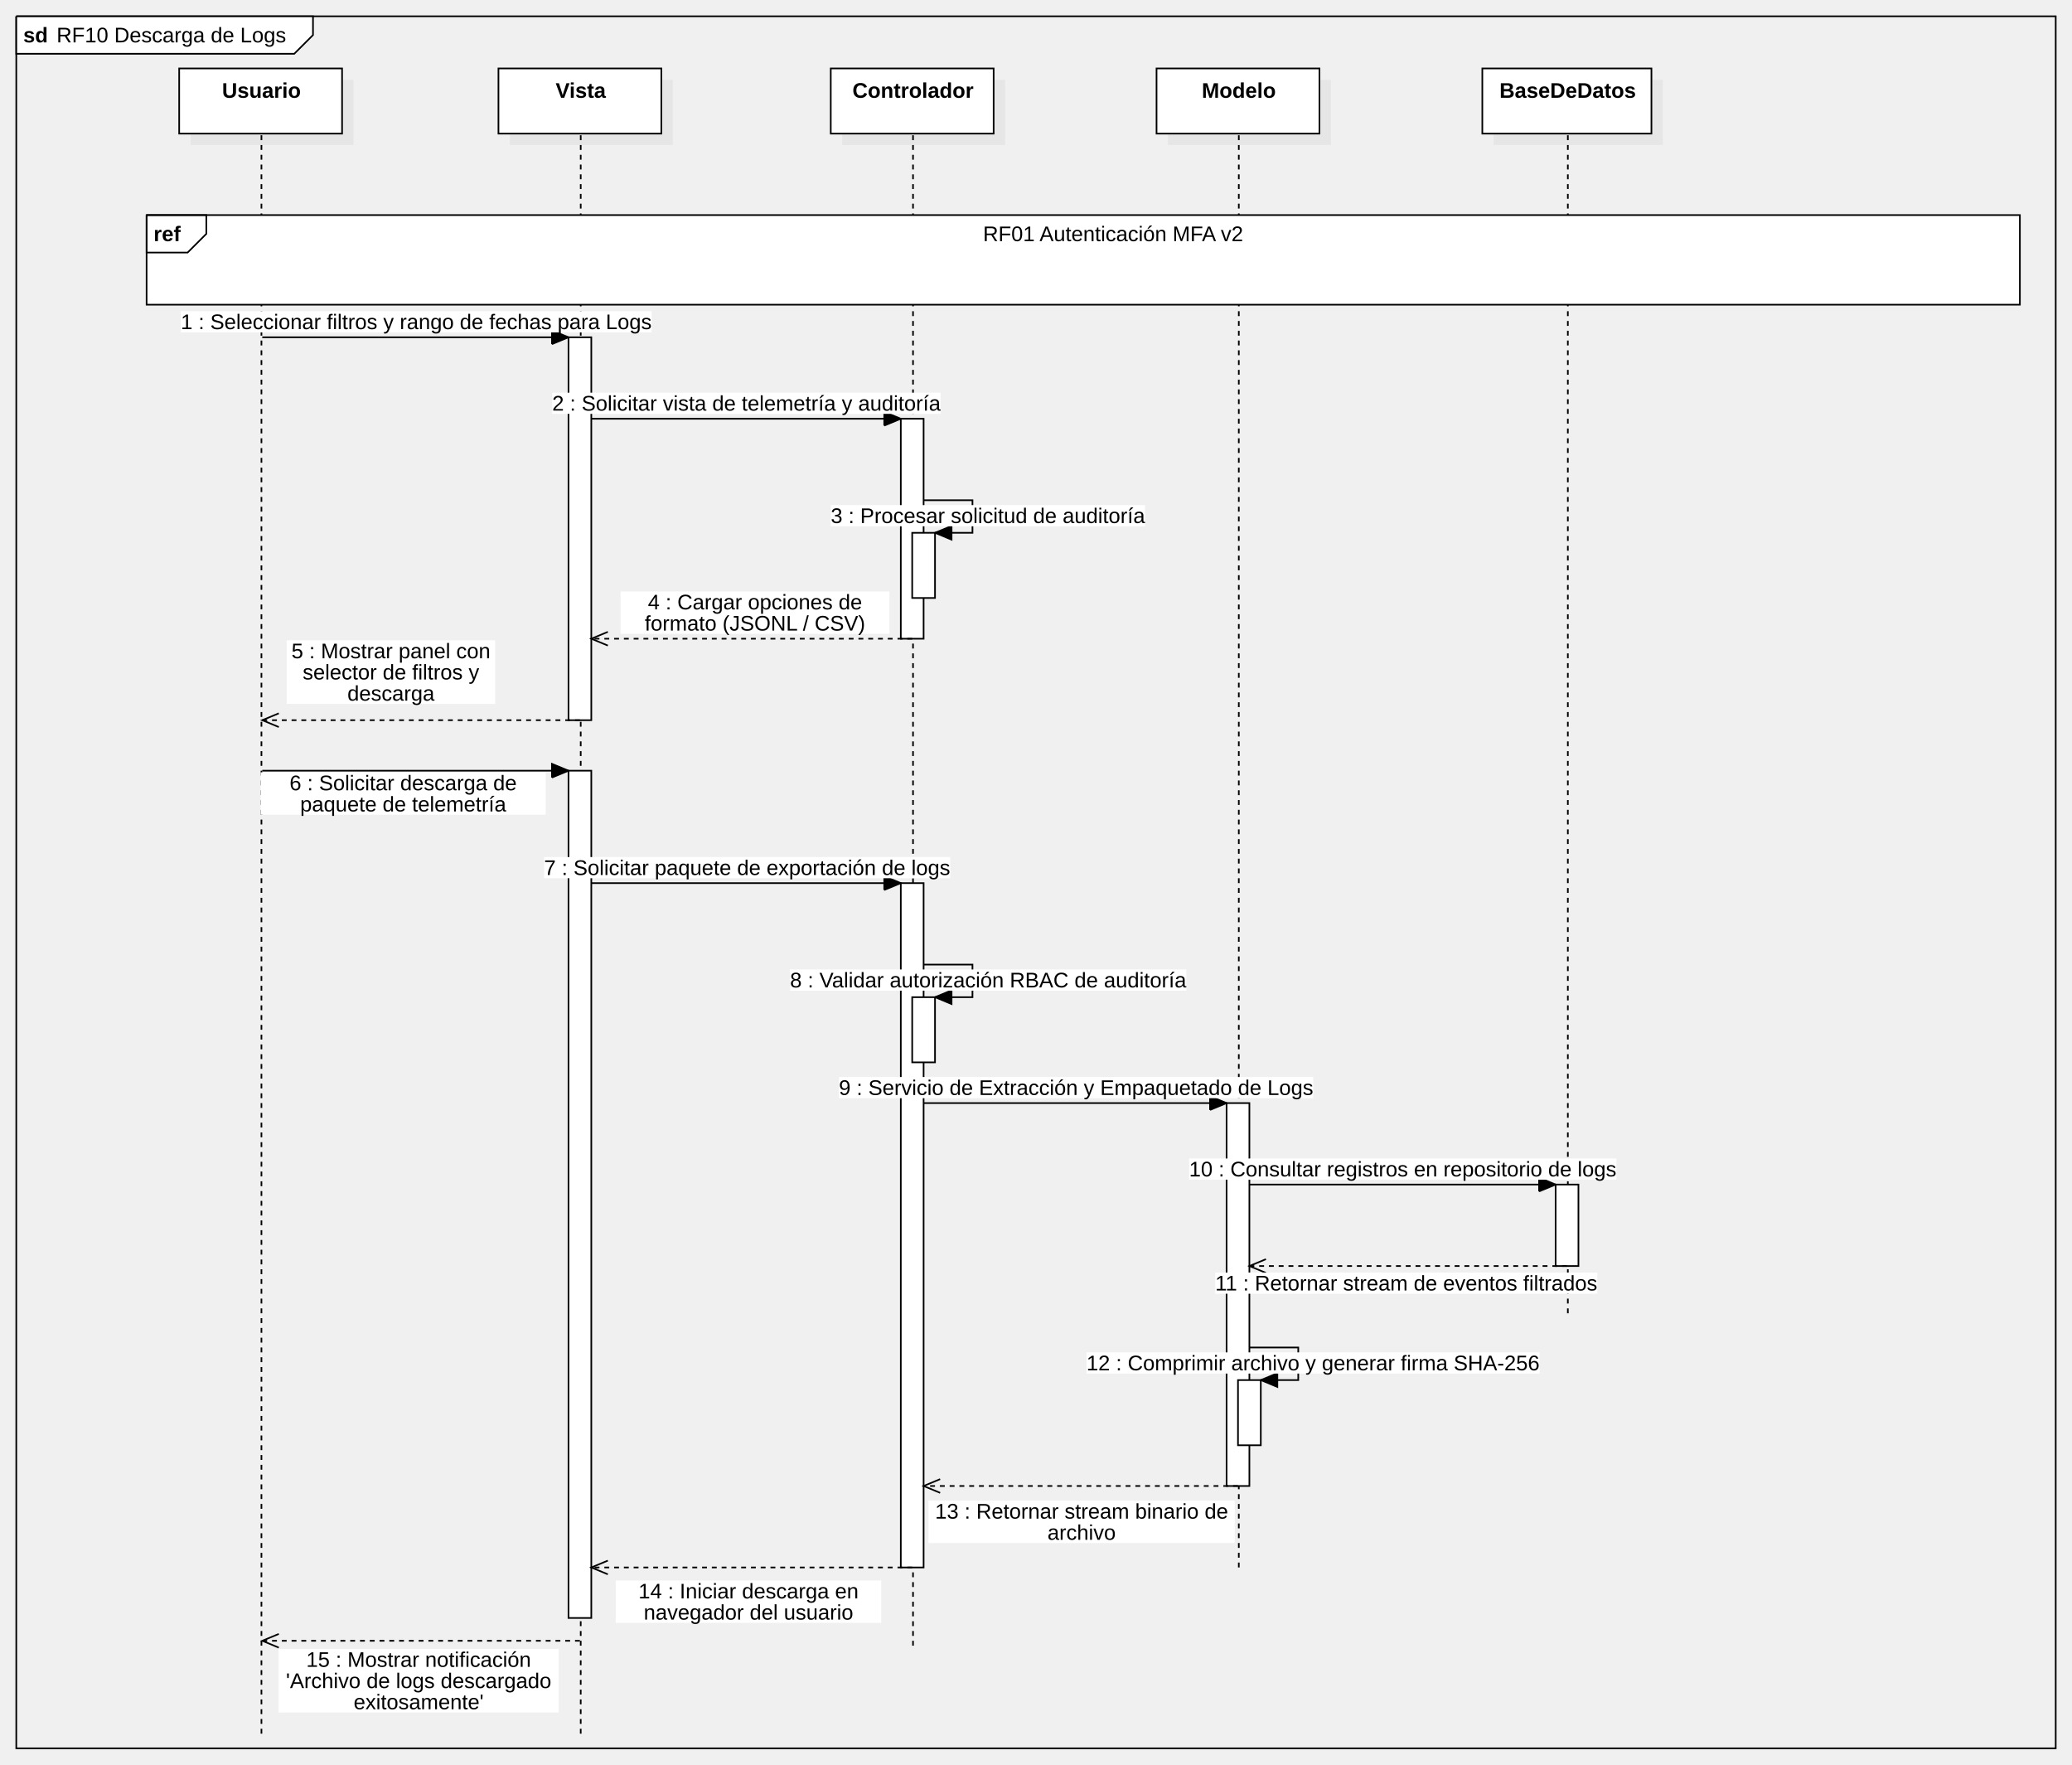
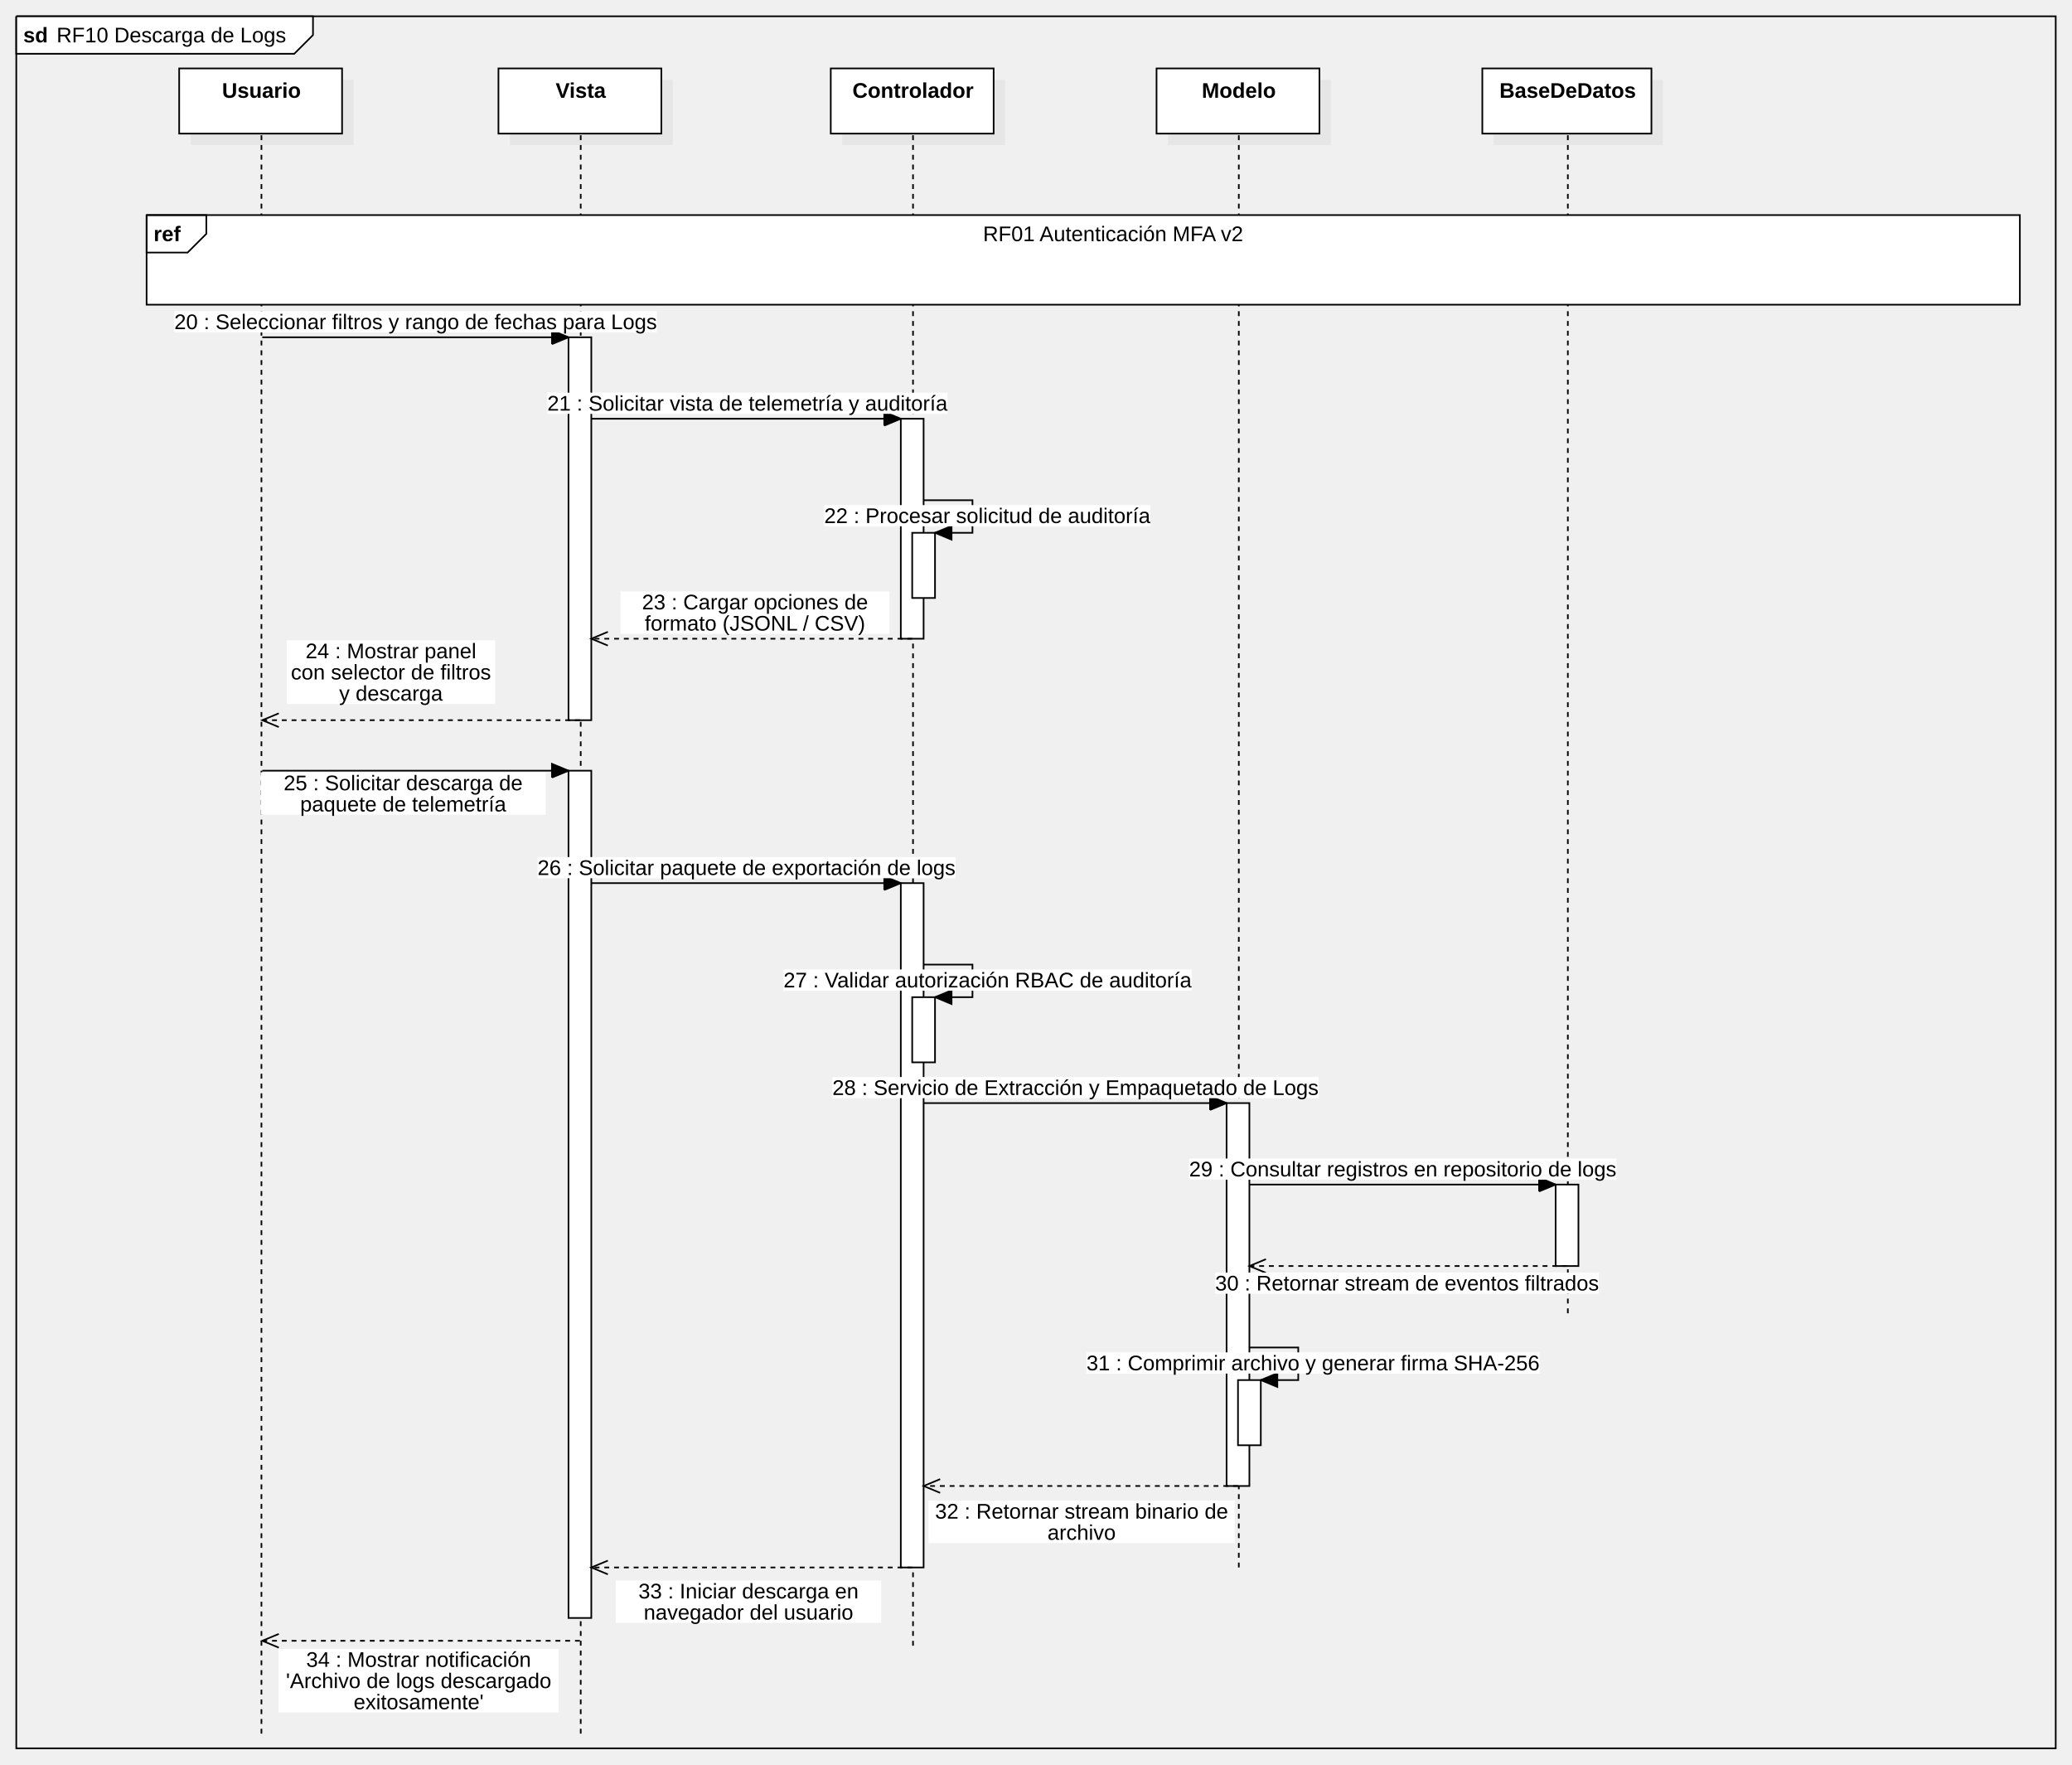
- <svg xmlns="http://www.w3.org/2000/svg" viewBox="0 0 1272 1083" version="1.1" width="1272" height="1083">
+ <svg xmlns="http://www.w3.org/2000/svg" version="1.1" width="1272" height="1083">
  <defs />
  <g>
    <g>
      <path fill="none" stroke="#000000" paint-order="fill stroke markers" d=" M 10 10 L 1262 10 L 1262 1073 L 10 1073 L 10 10" stroke-miterlimit="10" stroke-dasharray="" />
    </g>
    <g>
      <path fill="#ffffff" stroke="none" paint-order="stroke fill markers" d=" M 10 10 L 10 33 L 180.642 33 L 192.142 21.5 L 192.142 10 L 10 10" />
    </g>
    <g>
      <path fill="none" stroke="#000000" paint-order="fill stroke markers" d=" M 10 10 L 10 33 L 180.642 33 L 192.142 21.5 L 192.142 10 L 10 10 L 10 10" stroke-miterlimit="10" stroke-dasharray="" />
    </g>
    <g>
      <g>
        <path fill="none" stroke="none" />
        <text fill="#000000" stroke="none" font-family="Arial" font-size="13px" font-style="normal" font-weight="normal" text-decoration="undefined" x="95.186" y="19.5" text-anchor="middle" dominant-baseline="central" transform="matrix(1 0 0 1 10 2)">RF10 Descarga de Logs</text>
      </g>
    </g>
    <g>
      <g>
        <path fill="none" stroke="none" />
        <text fill="#000000" stroke="none" font-family="Arial" font-size="13px" font-style="normal" font-weight="bold" text-decoration="undefined" x="11.865" y="19.5" text-anchor="middle" dominant-baseline="central" transform="matrix(1 0 0 1 10 2)">sd</text>
      </g>
    </g>
    <g>
      <rect fill="#C0C0C0" stroke="none" x="107" y="47" width="100" height="40" transform="matrix(1 0 0 1 10 2)" fill-opacity="0.2" />
    </g>
    <g>
      <rect fill="#ffffff" stroke="none" x="100" y="40" width="100" height="40" transform="matrix(1 0 0 1 10 2)" />
    </g>
    <g>
      <path fill="none" stroke="#000000" paint-order="fill stroke markers" d=" M 110 42 L 210 42 L 210 82 L 110 82 L 110 42 Z Z" stroke-miterlimit="10" stroke-dasharray="" />
    </g>
    <g>
      <g>
        <path fill="none" stroke="none" />
        <text fill="#000000" stroke="none" font-family="Arial" font-size="13px" font-style="normal" font-weight="bold" text-decoration="undefined" x="150.5" y="53.5" text-anchor="middle" dominant-baseline="central" transform="matrix(1 0 0 1 10 2)">Usuario</text>
      </g>
    </g>
    <g>
      <path fill="none" stroke="#000000" paint-order="fill stroke markers" d=" M 160.5 83 L 160.5 1065" stroke-miterlimit="10" stroke-dasharray="3" />
    </g>
    <g>
      <rect fill="#C0C0C0" stroke="none" x="303" y="47" width="100" height="40" transform="matrix(1 0 0 1 10 2)" fill-opacity="0.2" />
    </g>
    <g>
      <rect fill="#ffffff" stroke="none" x="296" y="40" width="100" height="40" transform="matrix(1 0 0 1 10 2)" />
    </g>
    <g>
      <path fill="none" stroke="#000000" paint-order="fill stroke markers" d=" M 306 42 L 406 42 L 406 82 L 306 82 L 306 42 Z Z" stroke-miterlimit="10" stroke-dasharray="" />
    </g>
    <g>
      <g>
        <path fill="none" stroke="none" />
        <text fill="#000000" stroke="none" font-family="Arial" font-size="13px" font-style="normal" font-weight="bold" text-decoration="undefined" x="346.5" y="53.5" text-anchor="middle" dominant-baseline="central" transform="matrix(1 0 0 1 10 2)">Vista</text>
      </g>
    </g>
    <g>
      <path fill="none" stroke="#000000" paint-order="fill stroke markers" d=" M 356.5 83 L 356.5 1065" stroke-miterlimit="10" stroke-dasharray="3" />
    </g>
    <g>
      <rect fill="#C0C0C0" stroke="none" x="507" y="47" width="100" height="40" transform="matrix(1 0 0 1 10 2)" fill-opacity="0.2" />
    </g>
    <g>
      <rect fill="#ffffff" stroke="none" x="500" y="40" width="100" height="40" transform="matrix(1 0 0 1 10 2)" />
    </g>
    <g>
      <path fill="none" stroke="#000000" paint-order="fill stroke markers" d=" M 510 42 L 610 42 L 610 82 L 510 82 L 510 42 Z Z" stroke-miterlimit="10" stroke-dasharray="" />
    </g>
    <g>
      <g>
        <path fill="none" stroke="none" />
        <text fill="#000000" stroke="none" font-family="Arial" font-size="13px" font-style="normal" font-weight="bold" text-decoration="undefined" x="550.5" y="53.5" text-anchor="middle" dominant-baseline="central" transform="matrix(1 0 0 1 10 2)">Controlador</text>
      </g>
    </g>
    <g>
      <path fill="none" stroke="#000000" paint-order="fill stroke markers" d=" M 560.5 83 L 560.5 1010" stroke-miterlimit="10" stroke-dasharray="3" />
    </g>
    <g>
      <rect fill="#C0C0C0" stroke="none" x="707" y="47" width="100" height="40" transform="matrix(1 0 0 1 10 2)" fill-opacity="0.2" />
    </g>
    <g>
      <rect fill="#ffffff" stroke="none" x="700" y="40" width="100" height="40" transform="matrix(1 0 0 1 10 2)" />
    </g>
    <g>
      <path fill="none" stroke="#000000" paint-order="fill stroke markers" d=" M 710 42 L 810 42 L 810 82 L 710 82 L 710 42 Z Z" stroke-miterlimit="10" stroke-dasharray="" />
    </g>
    <g>
      <g>
        <path fill="none" stroke="none" />
        <text fill="#000000" stroke="none" font-family="Arial" font-size="13px" font-style="normal" font-weight="bold" text-decoration="undefined" x="750.5" y="53.5" text-anchor="middle" dominant-baseline="central" transform="matrix(1 0 0 1 10 2)">Modelo</text>
      </g>
    </g>
    <g>
      <path fill="none" stroke="#000000" paint-order="fill stroke markers" d=" M 760.5 83 L 760.5 962" stroke-miterlimit="10" stroke-dasharray="3" />
    </g>
    <g>
      <rect fill="#C0C0C0" stroke="none" x="907" y="47" width="103.814" height="40" transform="matrix(1 0 0 1 10 2)" fill-opacity="0.2" />
    </g>
    <g>
      <rect fill="#ffffff" stroke="none" x="900" y="40" width="103.814" height="40" transform="matrix(1 0 0 1 10 2)" />
    </g>
    <g>
      <path fill="none" stroke="#000000" paint-order="fill stroke markers" d=" M 910 42 L 1013.814 42 L 1013.814 82 L 910 82 L 910 42 Z Z" stroke-miterlimit="10" stroke-dasharray="" />
    </g>
    <g>
      <g>
        <path fill="none" stroke="none" />
        <text fill="#000000" stroke="none" font-family="Arial" font-size="13px" font-style="normal" font-weight="bold" text-decoration="undefined" x="952.407" y="53.5" text-anchor="middle" dominant-baseline="central" transform="matrix(1 0 0 1 10 2)">BaseDeDatos</text>
      </g>
    </g>
    <g>
      <path fill="none" stroke="#000000" paint-order="fill stroke markers" d=" M 962.5 83 L 962.5 808" stroke-miterlimit="10" stroke-dasharray="3" />
    </g>
    <g>
      <rect fill="#ffffff" stroke="none" x="80" y="130" width="1150" height="55" transform="matrix(1 0 0 1 10 2)" />
    </g>
    <g>
      <path fill="none" stroke="#000000" paint-order="fill stroke markers" d=" M 90 132 L 1240 132 L 1240 187 L 90 187 L 90 132 Z Z" stroke-miterlimit="10" stroke-dasharray="" />
    </g>
    <g>
      <path fill="none" stroke="#000000" paint-order="fill stroke markers" d=" M 90 132 L 90 155 L 115.171 155 L 126.671 143.5 L 126.671 132 L 90 132 L 90 132" stroke-miterlimit="10" stroke-dasharray="" />
    </g>
    <g>
      <g>
        <path fill="none" stroke="none" />
        <text fill="#000000" stroke="none" font-family="Arial" font-size="13px" font-style="normal" font-weight="normal" text-decoration="undefined" x="673.335" y="141.5" text-anchor="middle" dominant-baseline="central" transform="matrix(1 0 0 1 10 2)">RF01 Autenticación MFA v2</text>
      </g>
    </g>
    <g>
      <g>
        <path fill="none" stroke="none" />
        <text fill="#000000" stroke="none" font-family="Arial" font-size="13px" font-style="normal" font-weight="bold" text-decoration="undefined" x="92.585" y="141.5" text-anchor="middle" dominant-baseline="central" transform="matrix(1 0 0 1 10 2)">ref</text>
      </g>
    </g>
    <g>
      <path fill="none" stroke="#000000" paint-order="fill stroke markers" d=" M 161 207 L 349 207" stroke-miterlimit="10" stroke-dasharray="" />
    </g>
    <g>
      <path fill="#000000" stroke="none" paint-order="stroke fill markers" d=" M 338.837 211.21 L 349 207 L 338.837 202.79" />
    </g>
    <g>
      <path fill="none" stroke="#000000" paint-order="fill stroke markers" d=" M 338.837 211.21 L 349 207 L 338.837 202.79 L 338.837 211.21" stroke-miterlimit="10" stroke-dasharray="" />
    </g>
    <g>
-       <rect fill="#ffffff" stroke="none" x="101" y="189" width="289.053" height="13" transform="matrix(1 0 0 1 10 2)" />
-     </g>
-     <g>
-       <g>
-         <path fill="none" stroke="none" />
-         <text fill="#000000" stroke="none" font-family="Arial" font-size="13px" font-style="normal" font-weight="normal" text-decoration="undefined" x="245.527" y="195.5" text-anchor="middle" dominant-baseline="central" transform="matrix(1 0 0 1 10 2)">1 : Seleccionar filtros y rango de fechas para Logs</text>
+       <rect fill="#ffffff" stroke="none" x="97" y="189" width="296.283" height="13" transform="matrix(1 0 0 1 10 2)" />
+     </g>
+     <g>
+       <g>
+         <path fill="none" stroke="none" />
+         <text fill="#000000" stroke="none" font-family="Arial" font-size="13px" font-style="normal" font-weight="normal" text-decoration="undefined" x="245.142" y="195.5" text-anchor="middle" dominant-baseline="central" transform="matrix(1 0 0 1 10 2)">20 : Seleccionar filtros y rango de fechas para Logs</text>
      </g>
    </g>
    <g>
      <rect fill="#ffffff" stroke="none" x="339" y="205" width="14" height="235" transform="matrix(1 0 0 1 10 2)" />
    </g>
    <g>
      <path fill="none" stroke="#000000" paint-order="fill stroke markers" d=" M 349 207 L 363 207 L 363 442 L 349 442 L 349 207 Z Z" stroke-miterlimit="10" stroke-dasharray="" />
    </g>
    <g>
      <path fill="none" stroke="#000000" paint-order="fill stroke markers" d=" M 363 257 L 553 257" stroke-miterlimit="10" stroke-dasharray="" />
    </g>
    <g>
      <path fill="#000000" stroke="none" paint-order="stroke fill markers" d=" M 542.837 261.21 L 553 257 L 542.837 252.79" />
    </g>
    <g>
      <path fill="none" stroke="#000000" paint-order="fill stroke markers" d=" M 542.837 261.21 L 553 257 L 542.837 252.79 L 542.837 261.21" stroke-miterlimit="10" stroke-dasharray="" />
    </g>
    <g>
-       <rect fill="#ffffff" stroke="none" x="329" y="239" width="238.443" height="13" transform="matrix(1 0 0 1 10 2)" />
-     </g>
-     <g>
-       <g>
-         <path fill="none" stroke="none" />
-         <text fill="#000000" stroke="none" font-family="Arial" font-size="13px" font-style="normal" font-weight="normal" text-decoration="undefined" x="448.222" y="245.5" text-anchor="middle" dominant-baseline="central" transform="matrix(1 0 0 1 10 2)">2 : Solicitar vista de telemetría y auditoría</text>
+       <rect fill="#ffffff" stroke="none" x="326" y="239" width="245.673" height="13" transform="matrix(1 0 0 1 10 2)" />
+     </g>
+     <g>
+       <g>
+         <path fill="none" stroke="none" />
+         <text fill="#000000" stroke="none" font-family="Arial" font-size="13px" font-style="normal" font-weight="normal" text-decoration="undefined" x="448.837" y="245.5" text-anchor="middle" dominant-baseline="central" transform="matrix(1 0 0 1 10 2)">21 : Solicitar vista de telemetría y auditoría</text>
      </g>
    </g>
    <g>
      <rect fill="#ffffff" stroke="none" x="543" y="255" width="14" height="135" transform="matrix(1 0 0 1 10 2)" />
    </g>
    <g>
      <path fill="none" stroke="#000000" paint-order="fill stroke markers" d=" M 553 257 L 567 257 L 567 392 L 553 392 L 553 257 Z Z" stroke-miterlimit="10" stroke-dasharray="" />
    </g>
    <g>
      <path fill="none" stroke="#000000" paint-order="fill stroke markers" d=" M 567 307 L 597 307 L 597 327 L 574 327" stroke-miterlimit="10" stroke-dasharray="" />
    </g>
    <g>
      <path fill="#000000" stroke="none" paint-order="stroke fill markers" d=" M 584.163 322.79 L 574 327 L 584.163 331.21" />
    </g>
    <g>
      <path fill="none" stroke="#000000" paint-order="fill stroke markers" d=" M 584.163 322.79 L 574 327 L 584.163 331.21 L 584.163 322.79" stroke-miterlimit="10" stroke-dasharray="" />
    </g>
    <g>
-       <rect fill="#ffffff" stroke="none" x="500" y="308" width="192.937" height="13" transform="matrix(1 0 0 1 10 2)" />
-     </g>
-     <g>
-       <g>
-         <path fill="none" stroke="none" />
-         <text fill="#000000" stroke="none" font-family="Arial" font-size="13px" font-style="normal" font-weight="normal" text-decoration="undefined" x="596.469" y="314.5" text-anchor="middle" dominant-baseline="central" transform="matrix(1 0 0 1 10 2)">3 : Procesar solicitud de auditoría</text>
+       <rect fill="#ffffff" stroke="none" x="496" y="308" width="200.167" height="13" transform="matrix(1 0 0 1 10 2)" />
+     </g>
+     <g>
+       <g>
+         <path fill="none" stroke="none" />
+         <text fill="#000000" stroke="none" font-family="Arial" font-size="13px" font-style="normal" font-weight="normal" text-decoration="undefined" x="596.083" y="314.5" text-anchor="middle" dominant-baseline="central" transform="matrix(1 0 0 1 10 2)">22 : Procesar solicitud de auditoría</text>
      </g>
    </g>
    <g>
      <rect fill="#ffffff" stroke="none" x="550" y="325" width="14" height="40" transform="matrix(1 0 0 1 10 2)" />
    </g>
    <g>
      <path fill="none" stroke="#000000" paint-order="fill stroke markers" d=" M 560 327 L 574 327 L 574 367 L 560 367 L 560 327 Z Z" stroke-miterlimit="10" stroke-dasharray="" />
    </g>
    <g>
      <path fill="none" stroke="#000000" paint-order="fill stroke markers" d=" M 560 392 L 363 392" stroke-miterlimit="10" stroke-dasharray="3" />
    </g>
    <g>
      <path fill="none" stroke="#000000" paint-order="fill stroke markers" d=" M 373.163 387.79 L 363 392 L 373.163 396.21" stroke-miterlimit="10" stroke-dasharray="" />
    </g>
    <g>
      <rect fill="#ffffff" stroke="none" x="371" y="361" width="165" height="26" transform="matrix(1 0 0 1 10 2)" />
    </g>
    <g>
      <g>
        <path fill="none" stroke="none" />
-         <text fill="#000000" stroke="none" font-family="Arial" font-size="13px" font-style="normal" font-weight="normal" text-decoration="undefined" x="453.5" y="367.5" text-anchor="middle" dominant-baseline="central" transform="matrix(1 0 0 1 10 2)">4 : Cargar opciones de</text>
+         <text fill="#000000" stroke="none" font-family="Arial" font-size="13px" font-style="normal" font-weight="normal" text-decoration="undefined" x="453.5" y="367.5" text-anchor="middle" dominant-baseline="central" transform="matrix(1 0 0 1 10 2)">23 : Cargar opciones de</text>
        <text fill="#000000" stroke="none" font-family="Arial" font-size="13px" font-style="normal" font-weight="normal" text-decoration="undefined" x="453.5" y="380.5" text-anchor="middle" dominant-baseline="central" transform="matrix(1 0 0 1 10 2)">formato (JSONL / CSV)</text>
      </g>
    </g>
    <g>
      <path fill="none" stroke="#000000" paint-order="fill stroke markers" d=" M 356 442 L 161 442" stroke-miterlimit="10" stroke-dasharray="3" />
    </g>
    <g>
      <path fill="none" stroke="#000000" paint-order="fill stroke markers" d=" M 171.163 437.79 L 161 442 L 171.163 446.21" stroke-miterlimit="10" stroke-dasharray="" />
    </g>
    <g>
      <rect fill="#ffffff" stroke="none" x="166" y="391" width="128" height="39" transform="matrix(1 0 0 1 10 2)" />
    </g>
    <g>
      <g>
        <path fill="none" stroke="none" />
-         <text fill="#000000" stroke="none" font-family="Arial" font-size="13px" font-style="normal" font-weight="normal" text-decoration="undefined" x="230" y="397.5" text-anchor="middle" dominant-baseline="central" transform="matrix(1 0 0 1 10 2)">5 : Mostrar panel con</text>
-         <text fill="#000000" stroke="none" font-family="Arial" font-size="13px" font-style="normal" font-weight="normal" text-decoration="undefined" x="230" y="410.5" text-anchor="middle" dominant-baseline="central" transform="matrix(1 0 0 1 10 2)">selector de filtros y</text>
-         <text fill="#000000" stroke="none" font-family="Arial" font-size="13px" font-style="normal" font-weight="normal" text-decoration="undefined" x="230" y="423.5" text-anchor="middle" dominant-baseline="central" transform="matrix(1 0 0 1 10 2)">descarga</text>
+         <text fill="#000000" stroke="none" font-family="Arial" font-size="13px" font-style="normal" font-weight="normal" text-decoration="undefined" x="230" y="397.5" text-anchor="middle" dominant-baseline="central" transform="matrix(1 0 0 1 10 2)">24 : Mostrar panel</text>
+         <text fill="#000000" stroke="none" font-family="Arial" font-size="13px" font-style="normal" font-weight="normal" text-decoration="undefined" x="230" y="410.5" text-anchor="middle" dominant-baseline="central" transform="matrix(1 0 0 1 10 2)">con selector de filtros</text>
+         <text fill="#000000" stroke="none" font-family="Arial" font-size="13px" font-style="normal" font-weight="normal" text-decoration="undefined" x="230" y="423.5" text-anchor="middle" dominant-baseline="central" transform="matrix(1 0 0 1 10 2)">y descarga</text>
      </g>
    </g>
    <g>
      <path fill="none" stroke="#000000" paint-order="fill stroke markers" d=" M 161 473 L 349 473" stroke-miterlimit="10" stroke-dasharray="" />
    </g>
    <g>
      <path fill="#000000" stroke="none" paint-order="stroke fill markers" d=" M 338.837 477.21 L 349 473 L 338.837 468.79" />
    </g>
    <g>
      <path fill="none" stroke="#000000" paint-order="fill stroke markers" d=" M 338.837 477.21 L 349 473 L 338.837 468.79 L 338.837 477.21" stroke-miterlimit="10" stroke-dasharray="" />
    </g>
    <g>
      <rect fill="#ffffff" stroke="none" x="150" y="472" width="175" height="26" transform="matrix(1 0 0 1 10 2)" />
    </g>
    <g>
      <g>
        <path fill="none" stroke="none" />
-         <text fill="#000000" stroke="none" font-family="Arial" font-size="13px" font-style="normal" font-weight="normal" text-decoration="undefined" x="237.5" y="478.5" text-anchor="middle" dominant-baseline="central" transform="matrix(1 0 0 1 10 2)">6 : Solicitar descarga de</text>
+         <text fill="#000000" stroke="none" font-family="Arial" font-size="13px" font-style="normal" font-weight="normal" text-decoration="undefined" x="237.5" y="478.5" text-anchor="middle" dominant-baseline="central" transform="matrix(1 0 0 1 10 2)">25 : Solicitar descarga de</text>
        <text fill="#000000" stroke="none" font-family="Arial" font-size="13px" font-style="normal" font-weight="normal" text-decoration="undefined" x="237.5" y="491.5" text-anchor="middle" dominant-baseline="central" transform="matrix(1 0 0 1 10 2)">paquete de telemetría</text>
      </g>
    </g>
    <g>
      <rect fill="#ffffff" stroke="none" x="339" y="471" width="14" height="520" transform="matrix(1 0 0 1 10 2)" />
    </g>
    <g>
      <path fill="none" stroke="#000000" paint-order="fill stroke markers" d=" M 349 473 L 363 473 L 363 993 L 349 993 L 349 473 Z Z" stroke-miterlimit="10" stroke-dasharray="" />
    </g>
    <g>
      <path fill="none" stroke="#000000" paint-order="fill stroke markers" d=" M 363 542 L 553 542" stroke-miterlimit="10" stroke-dasharray="" />
    </g>
    <g>
      <path fill="#000000" stroke="none" paint-order="stroke fill markers" d=" M 542.837 546.21 L 553 542 L 542.837 537.79" />
    </g>
    <g>
      <path fill="none" stroke="#000000" paint-order="fill stroke markers" d=" M 542.837 546.21 L 553 542 L 542.837 537.79 L 542.837 546.21" stroke-miterlimit="10" stroke-dasharray="" />
    </g>
    <g>
-       <rect fill="#ffffff" stroke="none" x="324" y="524" width="249.33" height="13" transform="matrix(1 0 0 1 10 2)" />
-     </g>
-     <g>
-       <g>
-         <path fill="none" stroke="none" />
-         <text fill="#000000" stroke="none" font-family="Arial" font-size="13px" font-style="normal" font-weight="normal" text-decoration="undefined" x="448.665" y="530.5" text-anchor="middle" dominant-baseline="central" transform="matrix(1 0 0 1 10 2)">7 : Solicitar paquete de exportación de logs</text>
+       <rect fill="#ffffff" stroke="none" x="320" y="524" width="256.56" height="13" transform="matrix(1 0 0 1 10 2)" />
+     </g>
+     <g>
+       <g>
+         <path fill="none" stroke="none" />
+         <text fill="#000000" stroke="none" font-family="Arial" font-size="13px" font-style="normal" font-weight="normal" text-decoration="undefined" x="448.28" y="530.5" text-anchor="middle" dominant-baseline="central" transform="matrix(1 0 0 1 10 2)">26 : Solicitar paquete de exportación de logs</text>
      </g>
    </g>
    <g>
      <rect fill="#ffffff" stroke="none" x="543" y="540" width="14" height="420" transform="matrix(1 0 0 1 10 2)" />
    </g>
    <g>
      <path fill="none" stroke="#000000" paint-order="fill stroke markers" d=" M 553 542 L 567 542 L 567 962 L 553 962 L 553 542 Z Z" stroke-miterlimit="10" stroke-dasharray="" />
    </g>
    <g>
      <path fill="none" stroke="#000000" paint-order="fill stroke markers" d=" M 567 592 L 597 592 L 597 612 L 574 612" stroke-miterlimit="10" stroke-dasharray="" />
    </g>
    <g>
      <path fill="#000000" stroke="none" paint-order="stroke fill markers" d=" M 584.163 607.79 L 574 612 L 584.163 616.21" />
    </g>
    <g>
      <path fill="none" stroke="#000000" paint-order="fill stroke markers" d=" M 584.163 607.79 L 574 612 L 584.163 616.21 L 584.163 607.79" stroke-miterlimit="10" stroke-dasharray="" />
    </g>
    <g>
-       <rect fill="#ffffff" stroke="none" x="475" y="593" width="243.28" height="13" transform="matrix(1 0 0 1 10 2)" />
-     </g>
-     <g>
-       <g>
-         <path fill="none" stroke="none" />
-         <text fill="#000000" stroke="none" font-family="Arial" font-size="13px" font-style="normal" font-weight="normal" text-decoration="undefined" x="596.64" y="599.5" text-anchor="middle" dominant-baseline="central" transform="matrix(1 0 0 1 10 2)">8 : Validar autorización RBAC de auditoría</text>
+       <rect fill="#ffffff" stroke="none" x="471" y="593" width="250.51" height="13" transform="matrix(1 0 0 1 10 2)" />
+     </g>
+     <g>
+       <g>
+         <path fill="none" stroke="none" />
+         <text fill="#000000" stroke="none" font-family="Arial" font-size="13px" font-style="normal" font-weight="normal" text-decoration="undefined" x="596.255" y="599.5" text-anchor="middle" dominant-baseline="central" transform="matrix(1 0 0 1 10 2)">27 : Validar autorización RBAC de auditoría</text>
      </g>
    </g>
    <g>
      <rect fill="#ffffff" stroke="none" x="550" y="610" width="14" height="40" transform="matrix(1 0 0 1 10 2)" />
    </g>
    <g>
      <path fill="none" stroke="#000000" paint-order="fill stroke markers" d=" M 560 612 L 574 612 L 574 652 L 560 652 L 560 612 Z Z" stroke-miterlimit="10" stroke-dasharray="" />
    </g>
    <g>
      <path fill="none" stroke="#000000" paint-order="fill stroke markers" d=" M 567 677 L 753 677" stroke-miterlimit="10" stroke-dasharray="" />
    </g>
    <g>
      <path fill="#000000" stroke="none" paint-order="stroke fill markers" d=" M 742.837 681.21 L 753 677 L 742.837 672.79" />
    </g>
    <g>
      <path fill="none" stroke="#000000" paint-order="fill stroke markers" d=" M 742.837 681.21 L 753 677 L 742.837 672.79 L 742.837 681.21" stroke-miterlimit="10" stroke-dasharray="" />
    </g>
    <g>
-       <rect fill="#ffffff" stroke="none" x="505" y="659" width="291.224" height="13" transform="matrix(1 0 0 1 10 2)" />
-     </g>
-     <g>
-       <g>
-         <path fill="none" stroke="none" />
-         <text fill="#000000" stroke="none" font-family="Arial" font-size="13px" font-style="normal" font-weight="normal" text-decoration="undefined" x="650.612" y="665.5" text-anchor="middle" dominant-baseline="central" transform="matrix(1 0 0 1 10 2)">9 : Servicio de Extracción y Empaquetado de Logs</text>
+       <rect fill="#ffffff" stroke="none" x="501" y="659" width="298.454" height="13" transform="matrix(1 0 0 1 10 2)" />
+     </g>
+     <g>
+       <g>
+         <path fill="none" stroke="none" />
+         <text fill="#000000" stroke="none" font-family="Arial" font-size="13px" font-style="normal" font-weight="normal" text-decoration="undefined" x="650.227" y="665.5" text-anchor="middle" dominant-baseline="central" transform="matrix(1 0 0 1 10 2)">28 : Servicio de Extracción y Empaquetado de Logs</text>
      </g>
    </g>
    <g>
      <rect fill="#ffffff" stroke="none" x="743" y="675" width="14" height="235" transform="matrix(1 0 0 1 10 2)" />
    </g>
    <g>
      <path fill="none" stroke="#000000" paint-order="fill stroke markers" d=" M 753 677 L 767 677 L 767 912 L 753 912 L 753 677 Z Z" stroke-miterlimit="10" stroke-dasharray="" />
    </g>
    <g>
      <path fill="none" stroke="#000000" paint-order="fill stroke markers" d=" M 767 727 L 955 727" stroke-miterlimit="10" stroke-dasharray="" />
    </g>
    <g>
      <path fill="#000000" stroke="none" paint-order="stroke fill markers" d=" M 944.837 731.21 L 955 727 L 944.837 722.79" />
    </g>
    <g>
      <path fill="none" stroke="#000000" paint-order="fill stroke markers" d=" M 944.837 731.21 L 955 727 L 944.837 722.79 L 944.837 731.21" stroke-miterlimit="10" stroke-dasharray="" />
    </g>
    <g>
      <rect fill="#ffffff" stroke="none" x="720" y="709" width="262.304" height="13" transform="matrix(1 0 0 1 10 2)" />
    </g>
    <g>
      <g>
        <path fill="none" stroke="none" />
-         <text fill="#000000" stroke="none" font-family="Arial" font-size="13px" font-style="normal" font-weight="normal" text-decoration="undefined" x="851.152" y="715.5" text-anchor="middle" dominant-baseline="central" transform="matrix(1 0 0 1 10 2)">10 : Consultar registros en repositorio de logs</text>
+         <text fill="#000000" stroke="none" font-family="Arial" font-size="13px" font-style="normal" font-weight="normal" text-decoration="undefined" x="851.152" y="715.5" text-anchor="middle" dominant-baseline="central" transform="matrix(1 0 0 1 10 2)">29 : Consultar registros en repositorio de logs</text>
      </g>
    </g>
    <g>
      <rect fill="#ffffff" stroke="none" x="945" y="725" width="14" height="50" transform="matrix(1 0 0 1 10 2)" />
    </g>
    <g>
      <path fill="none" stroke="#000000" paint-order="fill stroke markers" d=" M 955 727 L 969 727 L 969 777 L 955 777 L 955 727 Z Z" stroke-miterlimit="10" stroke-dasharray="" />
    </g>
    <g>
      <path fill="none" stroke="#000000" paint-order="fill stroke markers" d=" M 962 777 L 767 777" stroke-miterlimit="10" stroke-dasharray="3" />
    </g>
    <g>
      <path fill="none" stroke="#000000" paint-order="fill stroke markers" d=" M 777.163 772.79 L 767 777 L 777.163 781.21" stroke-miterlimit="10" stroke-dasharray="" />
    </g>
    <g>
-       <rect fill="#ffffff" stroke="none" x="736" y="779" width="234.597" height="13" transform="matrix(1 0 0 1 10 2)" />
-     </g>
-     <g>
-       <g>
-         <path fill="none" stroke="none" />
-         <text fill="#000000" stroke="none" font-family="Arial" font-size="13px" font-style="normal" font-weight="normal" text-decoration="undefined" x="853.298" y="785.5" text-anchor="middle" dominant-baseline="central" transform="matrix(1 0 0 1 10 2)">11 : Retornar stream de eventos filtrados</text>
+       <rect fill="#ffffff" stroke="none" x="736" y="779" width="235.562" height="13" transform="matrix(1 0 0 1 10 2)" />
+     </g>
+     <g>
+       <g>
+         <path fill="none" stroke="none" />
+         <text fill="#000000" stroke="none" font-family="Arial" font-size="13px" font-style="normal" font-weight="normal" text-decoration="undefined" x="853.781" y="785.5" text-anchor="middle" dominant-baseline="central" transform="matrix(1 0 0 1 10 2)">30 : Retornar stream de eventos filtrados</text>
      </g>
    </g>
    <g>
      <path fill="none" stroke="#000000" paint-order="fill stroke markers" d=" M 767 827 L 797 827 L 797 847 L 774 847" stroke-miterlimit="10" stroke-dasharray="" />
    </g>
    <g>
      <path fill="#000000" stroke="none" paint-order="stroke fill markers" d=" M 784.163 842.79 L 774 847 L 784.163 851.21" />
    </g>
    <g>
      <path fill="none" stroke="#000000" paint-order="fill stroke markers" d=" M 784.163 842.79 L 774 847 L 784.163 851.21 L 784.163 842.79" stroke-miterlimit="10" stroke-dasharray="" />
    </g>
    <g>
      <rect fill="#ffffff" stroke="none" x="657" y="828" width="278.148" height="13" transform="matrix(1 0 0 1 10 2)" />
    </g>
    <g>
      <g>
        <path fill="none" stroke="none" />
-         <text fill="#000000" stroke="none" font-family="Arial" font-size="13px" font-style="normal" font-weight="normal" text-decoration="undefined" x="796.074" y="834.5" text-anchor="middle" dominant-baseline="central" transform="matrix(1 0 0 1 10 2)">12 : Comprimir archivo y generar firma SHA-256</text>
+         <text fill="#000000" stroke="none" font-family="Arial" font-size="13px" font-style="normal" font-weight="normal" text-decoration="undefined" x="796.074" y="834.5" text-anchor="middle" dominant-baseline="central" transform="matrix(1 0 0 1 10 2)">31 : Comprimir archivo y generar firma SHA-256</text>
      </g>
    </g>
    <g>
      <rect fill="#ffffff" stroke="none" x="750" y="845" width="14" height="40" transform="matrix(1 0 0 1 10 2)" />
    </g>
    <g>
      <path fill="none" stroke="#000000" paint-order="fill stroke markers" d=" M 760 847 L 774 847 L 774 887 L 760 887 L 760 847 Z Z" stroke-miterlimit="10" stroke-dasharray="" />
    </g>
    <g>
      <path fill="none" stroke="#000000" paint-order="fill stroke markers" d=" M 760 912 L 567 912" stroke-miterlimit="10" stroke-dasharray="3" />
    </g>
    <g>
      <path fill="none" stroke="#000000" paint-order="fill stroke markers" d=" M 577.163 907.79 L 567 912 L 577.163 916.21" stroke-miterlimit="10" stroke-dasharray="" />
    </g>
    <g>
      <rect fill="#ffffff" stroke="none" x="560" y="919" width="188" height="26" transform="matrix(1 0 0 1 10 2)" />
    </g>
    <g>
      <g>
        <path fill="none" stroke="none" />
-         <text fill="#000000" stroke="none" font-family="Arial" font-size="13px" font-style="normal" font-weight="normal" text-decoration="undefined" x="654" y="925.5" text-anchor="middle" dominant-baseline="central" transform="matrix(1 0 0 1 10 2)">13 : Retornar stream binario de</text>
+         <text fill="#000000" stroke="none" font-family="Arial" font-size="13px" font-style="normal" font-weight="normal" text-decoration="undefined" x="654" y="925.5" text-anchor="middle" dominant-baseline="central" transform="matrix(1 0 0 1 10 2)">32 : Retornar stream binario de</text>
        <text fill="#000000" stroke="none" font-family="Arial" font-size="13px" font-style="normal" font-weight="normal" text-decoration="undefined" x="654" y="938.5" text-anchor="middle" dominant-baseline="central" transform="matrix(1 0 0 1 10 2)">archivo</text>
      </g>
    </g>
    <g>
      <path fill="none" stroke="#000000" paint-order="fill stroke markers" d=" M 560 962 L 363 962" stroke-miterlimit="10" stroke-dasharray="3" />
    </g>
    <g>
      <path fill="none" stroke="#000000" paint-order="fill stroke markers" d=" M 373.163 957.79 L 363 962 L 373.163 966.21" stroke-miterlimit="10" stroke-dasharray="" />
    </g>
    <g>
      <rect fill="#ffffff" stroke="none" x="368" y="968" width="163" height="26" transform="matrix(1 0 0 1 10 2)" />
    </g>
    <g>
      <g>
        <path fill="none" stroke="none" />
-         <text fill="#000000" stroke="none" font-family="Arial" font-size="13px" font-style="normal" font-weight="normal" text-decoration="undefined" x="449.5" y="974.5" text-anchor="middle" dominant-baseline="central" transform="matrix(1 0 0 1 10 2)">14 : Iniciar descarga en</text>
+         <text fill="#000000" stroke="none" font-family="Arial" font-size="13px" font-style="normal" font-weight="normal" text-decoration="undefined" x="449.5" y="974.5" text-anchor="middle" dominant-baseline="central" transform="matrix(1 0 0 1 10 2)">33 : Iniciar descarga en</text>
        <text fill="#000000" stroke="none" font-family="Arial" font-size="13px" font-style="normal" font-weight="normal" text-decoration="undefined" x="449.5" y="987.5" text-anchor="middle" dominant-baseline="central" transform="matrix(1 0 0 1 10 2)">navegador del usuario</text>
      </g>
    </g>
    <g>
      <path fill="none" stroke="#000000" paint-order="fill stroke markers" d=" M 356 1007 L 161 1007" stroke-miterlimit="10" stroke-dasharray="3" />
    </g>
    <g>
      <path fill="none" stroke="#000000" paint-order="fill stroke markers" d=" M 171.163 1002.79 L 161 1007 L 171.163 1011.21" stroke-miterlimit="10" stroke-dasharray="" />
    </g>
    <g>
      <rect fill="#ffffff" stroke="none" x="161" y="1010" width="172" height="39" transform="matrix(1 0 0 1 10 2)" />
    </g>
    <g>
      <g>
        <path fill="none" stroke="none" />
-         <text fill="#000000" stroke="none" font-family="Arial" font-size="13px" font-style="normal" font-weight="normal" text-decoration="undefined" x="247" y="1016.5" text-anchor="middle" dominant-baseline="central" transform="matrix(1 0 0 1 10 2)">15 : Mostrar notificación</text>
+         <text fill="#000000" stroke="none" font-family="Arial" font-size="13px" font-style="normal" font-weight="normal" text-decoration="undefined" x="247" y="1016.5" text-anchor="middle" dominant-baseline="central" transform="matrix(1 0 0 1 10 2)">34 : Mostrar notificación</text>
        <text fill="#000000" stroke="none" font-family="Arial" font-size="13px" font-style="normal" font-weight="normal" text-decoration="undefined" x="247" y="1029.5" text-anchor="middle" dominant-baseline="central" transform="matrix(1 0 0 1 10 2)">'Archivo de logs descargado</text>
        <text fill="#000000" stroke="none" font-family="Arial" font-size="13px" font-style="normal" font-weight="normal" text-decoration="undefined" x="247" y="1042.5" text-anchor="middle" dominant-baseline="central" transform="matrix(1 0 0 1 10 2)">exitosamente'</text>
      </g>
    </g>
  </g>
</svg>
